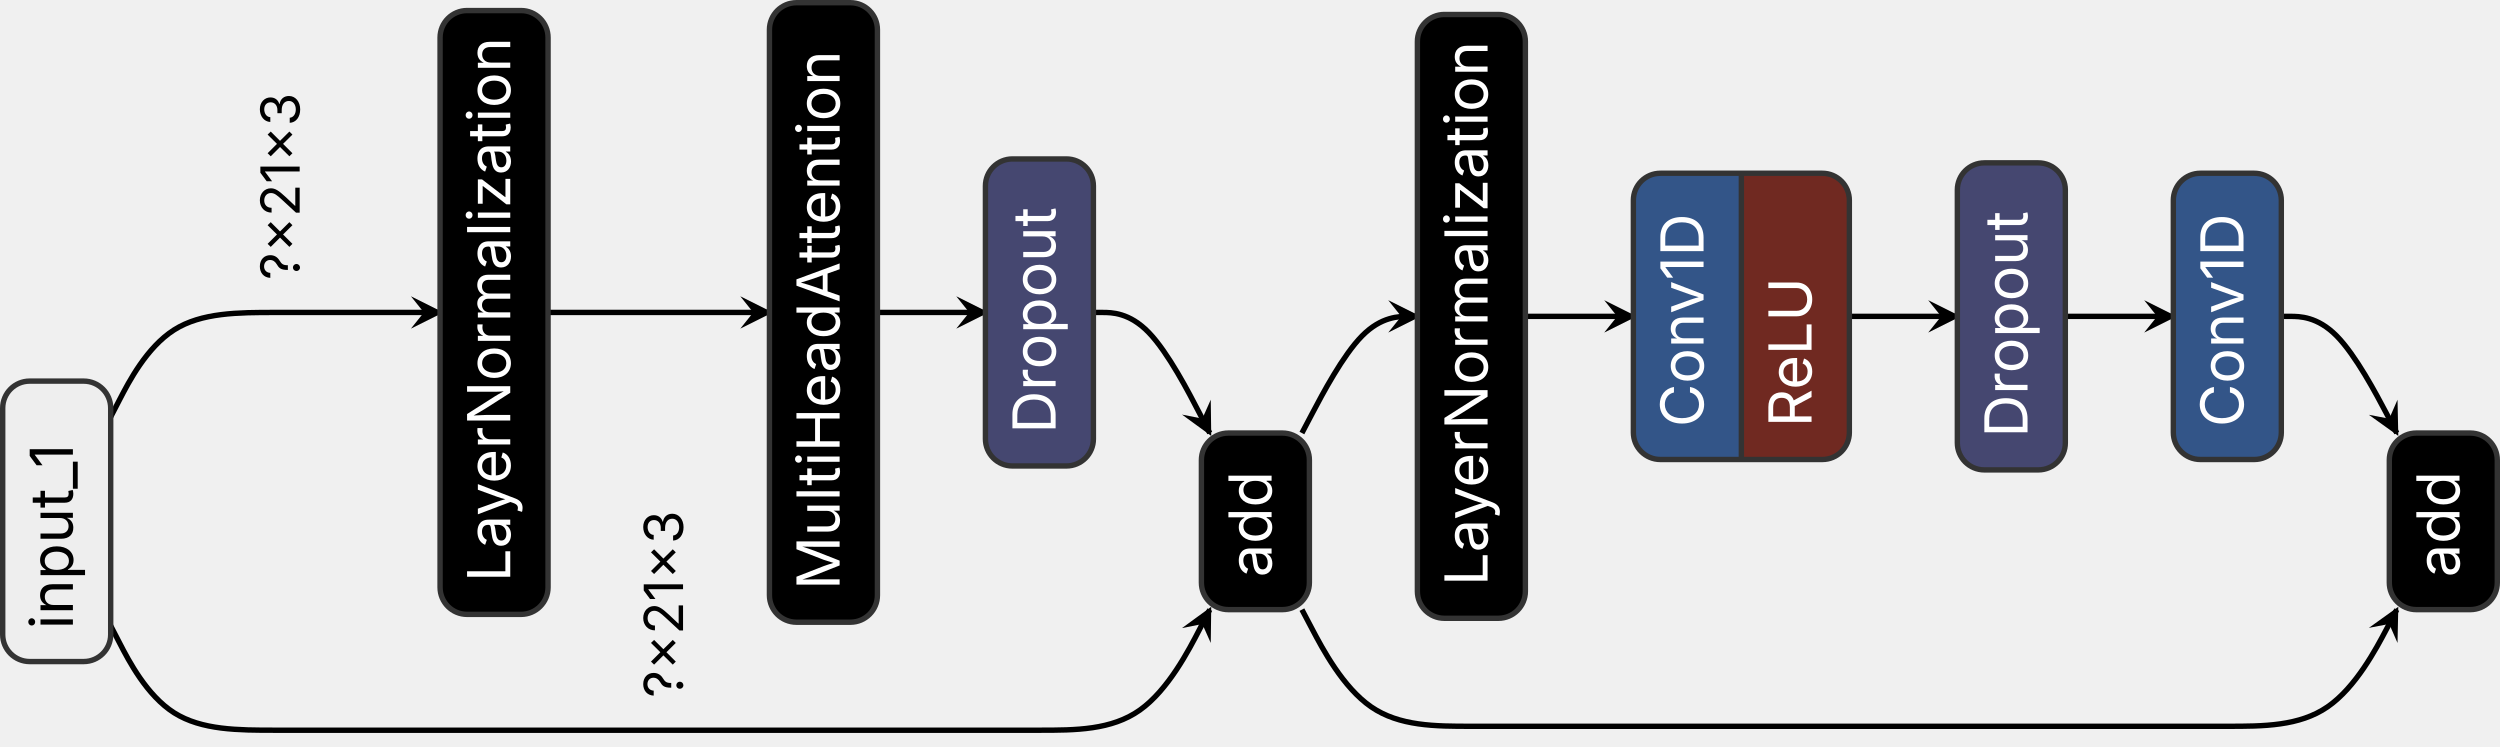
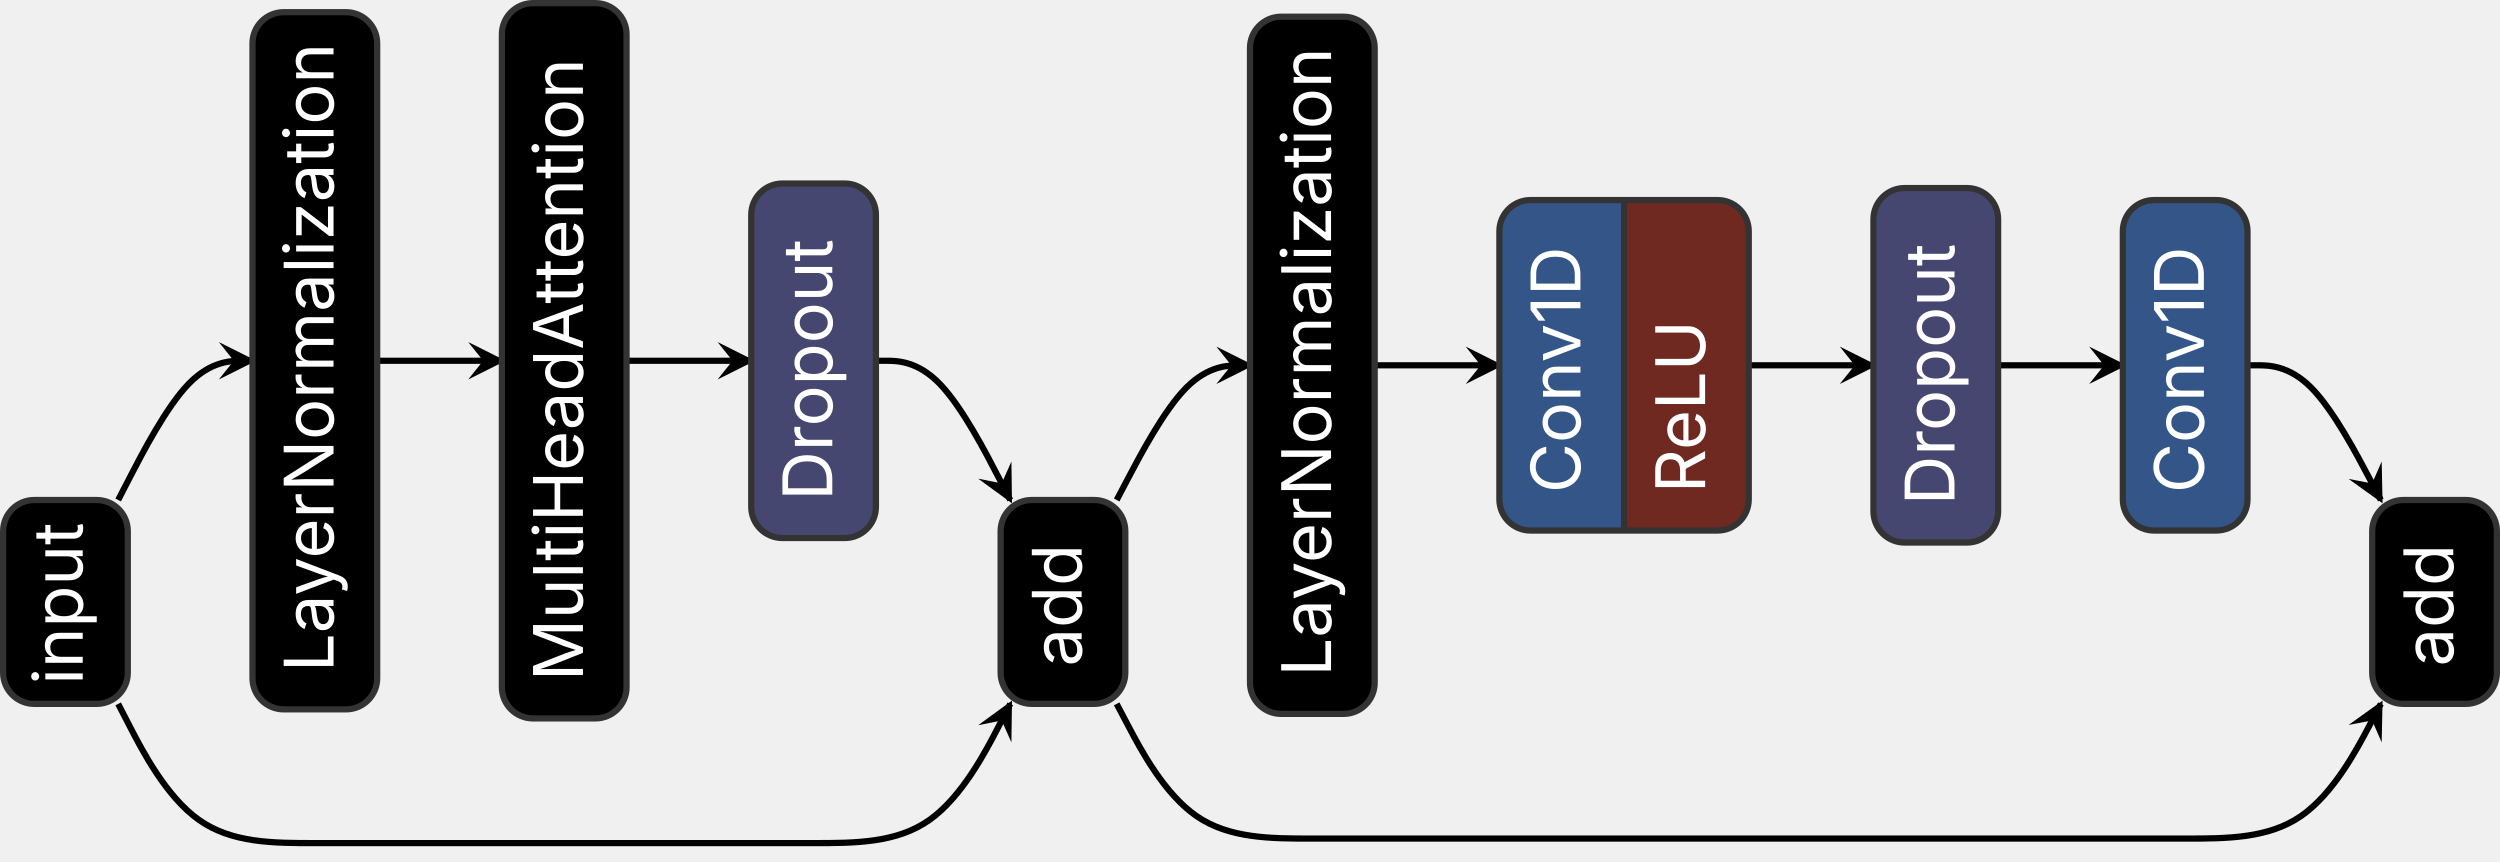
- <svg xmlns="http://www.w3.org/2000/svg" id="export" class="canvas" preserveAspectRatio="xMidYMid" width="463" height="138.236" version="1.1">
-   <defs id="defs445" />
-   <g id="origin" transform="rotate(-90,62.86719,62.36719)">
-     <g id="clusters" class="clusters" />
+ <svg xmlns="http://www.w3.org/2000/svg" id="export" class="canvas" preserveAspectRatio="xMidYMid" width="401" height="138.235" version="1.1">
+   <defs id="defs150" />
+   <g id="origin" transform="rotate(-90,-517.6543,683.8457)">
    <g id="edge-paths" class="edge-paths">
-       <defs id="defs13">
+       <defs id="defs3">
        <marker id="arrowhead" viewBox="0 0 10 10" refX="9" refY="5" markerUnits="strokeWidth" markerWidth="8" markerHeight="6" orient="auto" style="fill:#000000">
-           <path d="M 0,0 10,5 0,10 4,5 Z" style="stroke-width:1" id="path4" />
+           <path d="M 0,0 10,5 0,10 4,5 Z" style="stroke-width:1" id="path1" />
        </marker>
        <marker id="arrowhead-select" viewBox="0 0 10 10" refX="9" refY="5" markerUnits="strokeWidth" markerWidth="8" markerHeight="6" orient="auto" style="fill:#ee0000">
-           <path d="M 0,0 10,5 0,10 4,5 Z" style="stroke-width:1" id="path7" />
+           <path d="M 0,0 10,5 0,10 4,5 Z" style="stroke-width:1" id="path2" />
        </marker>
        <marker id="arrowhead-hover" viewBox="0 0 10 10" refX="9" refY="5" markerUnits="strokeWidth" markerWidth="8" markerHeight="6" orient="auto">
-           <path d="M 0,0 10,5 0,10 4,5 Z" style="stroke-width:1" id="path10" />
+           <path d="M 0,0 10,5 0,10 4,5 Z" style="stroke-width:1" id="path3" />
        </marker>
      </defs>
-       <path id="edge-input_1" class="edge-path" d="m 48.025,20 3.224,1.667 c 3.224,1.667 9.671,5 12.895,10.083 3.224,5.083 3.224,11.917 3.224,18.75 0,6.833 0,13.667 0,18.75 0,5.083 0,8.417 0,10.083 V 81" style="fill:none;stroke:#000000;stroke-width:1px;marker-end:url(#arrowhead)" />
-       <path class="edge-path-hit-test" d="m 48.025,20 3.224,1.667 c 3.224,1.667 9.671,5 12.895,10.083 3.224,5.083 3.224,11.917 3.224,18.75 0,6.833 0,13.667 0,18.75 0,5.083 0,8.417 0,10.083 V 81" style="fill:none;stroke:#000000;stroke-width:0.5em;stroke-opacity:0.001" id="path16" />
-       <path id="path18" class="edge-path" d="m 9.342,20 -3.224,1.667 c -3.224,1.667 -9.671,5 -12.895,10.083 C -10,36.833 -10,43.667 -10,50.5 c 0,6.833 0,13.667 0,20.417 0,6.75 0,13.417 0,21.833 0,8.417 0,18.583 0,28.75 0,10.167 0,20.333 0,28.75 0,8.417 0,15.083 0,21.75 0,6.667 0,13.333 0,20 0,6.667 0,13.333 3.722,18.591 3.722,5.258 11.166,9.106 14.888,11.031 l 3.722,1.924" style="fill:none;stroke:#000000;stroke-width:1px;marker-end:url(#arrowhead)" />
-       <path class="edge-path-hit-test" d="m 9.342,20 -3.224,1.667 c -3.224,1.667 -9.671,5 -12.895,10.083 C -10,36.833 -10,43.667 -10,50.5 c 0,6.833 0,13.667 0,20.417 0,6.75 0,13.417 0,21.833 0,8.417 0,18.583 0,28.75 0,10.167 0,20.333 0,28.75 0,8.417 0,15.083 0,21.75 0,6.667 0,13.333 0,20 0,6.667 0,13.333 3.722,18.591 3.722,5.258 11.166,9.106 14.888,11.031 l 3.722,1.924" style="fill:none;stroke:#000000;stroke-width:0.5em;stroke-opacity:0.001" id="path20" />
-       <path id="edge-layer_normalization" class="edge-path" d="m 67.367,101 v 3.417 c 0,3.417 0,10.25 0,17.083 0,6.833 0,13.667 0,17.083 V 142" style="fill:none;stroke:#000000;stroke-width:1px;marker-end:url(#arrowhead)" />
-       <path class="edge-path-hit-test" d="m 67.367,101 v 3.417 c 0,3.417 0,10.25 0,17.083 0,6.833 0,13.667 0,17.083 V 142" style="fill:none;stroke:#000000;stroke-width:0.5em;stroke-opacity:0.001" id="path23" />
-       <path id="edge-multi_head_attention" class="edge-path" d="m 67.367,162 v 1.667 c 0,1.667 0,5 0,8.333 0,3.333 0,6.667 0,8.333 V 182" style="fill:none;stroke:#000000;stroke-width:1px;marker-end:url(#arrowhead)" />
-       <path class="edge-path-hit-test" d="m 67.367,162 v 1.667 c 0,1.667 0,5 0,8.333 0,3.333 0,6.667 0,8.333 V 182" style="fill:none;stroke:#000000;stroke-width:0.5em;stroke-opacity:0.001" id="path26" />
-       <path id="edge-dropout" class="edge-path" d="m 67.367,202 v 1.667 c 0,1.667 0,5 -3.722,8.591 -3.722,3.591 -11.166,7.44 -14.888,9.364 l -3.722,1.924" style="fill:none;stroke:#000000;stroke-width:1px;marker-end:url(#arrowhead)" />
-       <path class="edge-path-hit-test" d="m 67.367,202 v 1.667 c 0,1.667 0,5 -3.722,8.591 -3.722,3.591 -11.166,7.44 -14.888,9.364 l -3.722,1.924" style="fill:none;stroke:#000000;stroke-width:0.5em;stroke-opacity:0.001" id="path29" />
-       <path id="edge-tf.__operators__.add" class="edge-path" d="m 45.035,240.616 3.601,1.897 c 3.601,1.897 10.803,5.692 14.404,9.256 3.601,3.564 3.601,6.897 3.601,8.564 V 262" style="fill:none;stroke:#000000;stroke-width:1px;marker-end:url(#arrowhead)" />
-       <path class="edge-path-hit-test" d="m 45.035,240.616 3.601,1.897 c 3.601,1.897 10.803,5.692 14.404,9.256 3.601,3.564 3.601,6.897 3.601,8.564 V 262" style="fill:none;stroke:#000000;stroke-width:0.5em;stroke-opacity:0.001" id="path32" />
-       <path id="path34" class="edge-path" d="m 12.332,240.616 -3.601,1.897 c -3.601,1.897 -10.803,5.692 -14.404,10.923 -3.601,5.231 -3.601,11.897 -3.601,18.564 0,6.667 0,13.333 0,21.667 0,8.333 0,18.333 0,28.333 0,10 0,20 0,28.333 0,8.333 0,15 0,21.667 0,6.667 0,13.333 0,20 0,6.667 0,13.333 0,20 0,6.667 0,13.333 3.601,18.564 3.601,5.231 10.803,9.025 14.404,10.923 l 3.601,1.897" style="fill:none;stroke:#000000;stroke-width:1px;marker-end:url(#arrowhead)" />
-       <path class="edge-path-hit-test" d="m 12.332,240.616 -3.601,1.897 c -3.601,1.897 -10.803,5.692 -14.404,10.923 -3.601,5.231 -3.601,11.897 -3.601,18.564 0,6.667 0,13.333 0,21.667 0,8.333 0,18.333 0,28.333 0,10 0,20 0,28.333 0,8.333 0,15 0,21.667 0,6.667 0,13.333 0,20 0,6.667 0,13.333 0,20 0,6.667 0,13.333 3.601,18.564 3.601,5.231 10.803,9.025 14.404,10.923 l 3.601,1.897" style="fill:none;stroke:#000000;stroke-width:0.5em;stroke-opacity:0.001" id="path36" />
-       <path id="edge-layer_normalization_1" class="edge-path" d="m 66.641,282 v 1.667 c 0,1.667 0,5 0,8.333 0,3.333 0,6.667 0,8.333 V 302" style="fill:none;stroke:#000000;stroke-width:1px;marker-end:url(#arrowhead)" />
-       <path class="edge-path-hit-test" d="m 66.641,282 v 1.667 c 0,1.667 0,5 0,8.333 0,3.333 0,6.667 0,8.333 V 302" style="fill:none;stroke:#000000;stroke-width:0.5em;stroke-opacity:0.001" id="path39" />
-       <path id="edge-conv1d" class="edge-path" d="m 66.641,342 v 1.667 c 0,1.667 0,5 0,8.333 0,3.333 0,6.667 0,8.333 V 362" style="fill:none;stroke:#000000;stroke-width:1px;marker-end:url(#arrowhead)" />
-       <path class="edge-path-hit-test" d="m 66.641,342 v 1.667 c 0,1.667 0,5 0,8.333 0,3.333 0,6.667 0,8.333 V 362" style="fill:none;stroke:#000000;stroke-width:0.5em;stroke-opacity:0.001" id="path42" />
-       <path id="edge-dropout_1" class="edge-path" d="m 66.641,382 v 1.667 c 0,1.667 0,5 0,8.333 0,3.333 0,6.667 0,8.333 V 402" style="fill:none;stroke:#000000;stroke-width:1px;marker-end:url(#arrowhead)" />
-       <path class="edge-path-hit-test" d="m 66.641,382 v 1.667 c 0,1.667 0,5 0,8.333 0,3.333 0,6.667 0,8.333 V 402" style="fill:none;stroke:#000000;stroke-width:0.5em;stroke-opacity:0.001" id="path45" />
-       <path id="edge-conv1d_1" class="edge-path" d="m 66.641,422 v 1.667 c 0,1.667 0,5 -3.601,8.564 -3.601,3.564 -10.803,7.359 -14.404,9.256 l -3.601,1.897" style="fill:none;stroke:#000000;stroke-width:1px;marker-end:url(#arrowhead)" />
-       <path class="edge-path-hit-test" d="m 66.641,422 v 1.667 c 0,1.667 0,5 -3.601,8.564 -3.601,3.564 -10.803,7.359 -14.404,9.256 l -3.601,1.897" style="fill:none;stroke:#000000;stroke-width:0.5em;stroke-opacity:0.001" id="path48" />
-     </g>
-     <g id="edge-labels" class="edge-labels">
-       <text class="edge-label" id="edge-label-edge-input_1" style="font-size:10px;font-family:'-apple-system', BlinkMacSystemFont, 'Segoe WPC', 'Segoe UI', Ubuntu, 'Droid Sans', sans-serif, 'PingFang SC';opacity:1" transform="translate(72.36719,45)">
-         <tspan xml:space="preserve" dy="1em" x="1" id="tspan107">?×21×3</tspan>
-       </text>
-       <text class="edge-label" id="text112" style="font-size:10px;font-family:'-apple-system', BlinkMacSystemFont, 'Segoe WPC', 'Segoe UI', Ubuntu, 'Droid Sans', sans-serif, 'PingFang SC';opacity:1" transform="translate(-5,116)">
-         <tspan xml:space="preserve" dy="1em" x="1" id="tspan110">?×21×3</tspan>
-       </text>
+       <path id="edge-tf.__operators__.add_13" class="edge-path" d="m 85.992,1220.454 3.722,1.924 c 3.722,1.924 11.166,5.773 14.888,9.364 3.722,3.591 3.722,6.924 3.722,8.591 V 1242" style="fill:none;stroke:#000000;stroke-width:1px;marker-end:url(#arrowhead)" />
+       <path class="edge-path-hit-test" d="m 85.992,1220.454 3.722,1.924 c 3.722,1.924 11.166,5.773 14.888,9.364 3.722,3.591 3.722,6.924 3.722,8.591 V 1242" style="fill:none;stroke:#000000;stroke-width:0.5em;stroke-opacity:0.001" id="path43" />
+       <path id="path44" class="edge-path" d="m 53.289,1220.454 -3.722,1.924 c -3.722,1.924 -11.166,5.773 -14.888,11.031 -3.722,5.258 -3.722,11.924 -3.722,18.591 0,6.667 0,13.333 0,20 0,6.667 0,13.333 0,20 0,6.667 0,13.333 0,20 0,6.667 0,13.333 0,20 0,6.667 0,13.333 3.722,18.591 3.722,5.258 11.166,9.106 14.888,11.031 l 3.722,1.924" style="fill:none;stroke:#000000;stroke-width:1px;marker-end:url(#arrowhead)" />
+       <path class="edge-path-hit-test" d="m 53.289,1220.454 -3.722,1.924 c -3.722,1.924 -11.166,5.773 -14.888,11.031 -3.722,5.258 -3.722,11.924 -3.722,18.591 0,6.667 0,13.333 0,20 0,6.667 0,13.333 0,20 0,6.667 0,13.333 0,20 0,6.667 0,13.333 0,20 0,6.667 0,13.333 3.722,18.591 3.722,5.258 11.166,9.106 14.888,11.031 l 3.722,1.924" style="fill:none;stroke:#000000;stroke-width:0.5em;stroke-opacity:0.001" id="path45" />
+       <path id="edge-layer_normalization_15" class="edge-path" d="m 108.324,1262 v 1.667 c 0,1.667 0,5 0,8.333 0,3.333 0,6.667 0,8.333 V 1282" style="fill:none;stroke:#000000;stroke-width:1px;marker-end:url(#arrowhead)" />
+       <path class="edge-path-hit-test" d="m 108.324,1262 v 1.667 c 0,1.667 0,5 0,8.333 0,3.333 0,6.667 0,8.333 V 1282" style="fill:none;stroke:#000000;stroke-width:0.5em;stroke-opacity:0.001" id="path46" />
+       <path id="edge-multi_head_attention_7" class="edge-path" d="m 108.324,1302 v 1.667 c 0,1.667 0,5 0,8.333 0,3.333 0,6.667 0,8.333 V 1322" style="fill:none;stroke:#000000;stroke-width:1px;marker-end:url(#arrowhead)" />
+       <path class="edge-path-hit-test" d="m 108.324,1302 v 1.667 c 0,1.667 0,5 0,8.333 0,3.333 0,6.667 0,8.333 V 1322" style="fill:none;stroke:#000000;stroke-width:0.5em;stroke-opacity:0.001" id="path47" />
+       <path id="edge-dropout_15" class="edge-path" d="m 108.324,1342 v 1.667 c 0,1.667 0,5 -3.722,8.591 -3.722,3.591 -11.166,7.44 -14.888,9.364 l -3.722,1.924" style="fill:none;stroke:#000000;stroke-width:1px;marker-end:url(#arrowhead)" />
+       <path class="edge-path-hit-test" d="m 108.324,1342 v 1.667 c 0,1.667 0,5 -3.722,8.591 -3.722,3.591 -11.166,7.44 -14.888,9.364 l -3.722,1.924" style="fill:none;stroke:#000000;stroke-width:0.5em;stroke-opacity:0.001" id="path48" />
+       <path id="edge-tf.__operators__.add_14" class="edge-path" d="m 85.992,1380.616 3.601,1.897 c 3.601,1.897 10.803,5.692 14.404,9.256 3.601,3.564 3.601,6.897 3.601,8.564 V 1402" style="fill:none;stroke:#000000;stroke-width:1px;marker-end:url(#arrowhead)" />
+       <path class="edge-path-hit-test" d="m 85.992,1380.616 3.601,1.897 c 3.601,1.897 10.803,5.692 14.404,9.256 3.601,3.564 3.601,6.897 3.601,8.564 V 1402" style="fill:none;stroke:#000000;stroke-width:0.5em;stroke-opacity:0.001" id="path49" />
+       <path id="path50" class="edge-path" d="m 53.289,1380.616 -3.601,1.897 c -3.601,1.897 -10.803,5.692 -14.404,10.923 -3.601,5.231 -3.601,11.897 -3.601,18.564 0,6.667 0,13.333 0,21.667 0,8.333 0,18.333 0,28.333 0,10 0,20 0,28.333 0,8.333 0,15 0,21.667 0,6.667 0,13.333 0,20 0,6.667 0,13.333 0,20 0,6.667 0,13.333 3.601,18.564 3.601,5.231 10.803,9.025 14.404,10.923 l 3.601,1.897" style="fill:none;stroke:#000000;stroke-width:1px;marker-end:url(#arrowhead)" />
+       <path class="edge-path-hit-test" d="m 53.289,1380.616 -3.601,1.897 c -3.601,1.897 -10.803,5.692 -14.404,10.923 -3.601,5.231 -3.601,11.897 -3.601,18.564 0,6.667 0,13.333 0,21.667 0,8.333 0,18.333 0,28.333 0,10 0,20 0,28.333 0,8.333 0,15 0,21.667 0,6.667 0,13.333 0,20 0,6.667 0,13.333 0,20 0,6.667 0,13.333 3.601,18.564 3.601,5.231 10.803,9.025 14.404,10.923 l 3.601,1.897" style="fill:none;stroke:#000000;stroke-width:0.5em;stroke-opacity:0.001" id="path51" />
+       <path id="edge-layer_normalization_16" class="edge-path" d="m 107.598,1422 v 1.667 c 0,1.667 0,5 0,8.333 0,3.333 0,6.667 0,8.333 V 1442" style="fill:none;stroke:#000000;stroke-width:1px;marker-end:url(#arrowhead)" />
+       <path class="edge-path-hit-test" d="m 107.598,1422 v 1.667 c 0,1.667 0,5 0,8.333 0,3.333 0,6.667 0,8.333 V 1442" style="fill:none;stroke:#000000;stroke-width:0.5em;stroke-opacity:0.001" id="path52" />
+       <path id="edge-conv1d_14" class="edge-path" d="m 107.598,1482 v 1.667 c 0,1.667 0,5 0,8.333 0,3.333 0,6.667 0,8.333 V 1502" style="fill:none;stroke:#000000;stroke-width:1px;marker-end:url(#arrowhead)" />
+       <path class="edge-path-hit-test" d="m 107.598,1482 v 1.667 c 0,1.667 0,5 0,8.333 0,3.333 0,6.667 0,8.333 V 1502" style="fill:none;stroke:#000000;stroke-width:0.5em;stroke-opacity:0.001" id="path53" />
+       <path id="edge-dropout_16" class="edge-path" d="m 107.598,1522 v 1.667 c 0,1.667 0,5 0,8.333 0,3.333 0,6.667 0,8.333 V 1542" style="fill:none;stroke:#000000;stroke-width:1px;marker-end:url(#arrowhead)" />
+       <path class="edge-path-hit-test" d="m 107.598,1522 v 1.667 c 0,1.667 0,5 0,8.333 0,3.333 0,6.667 0,8.333 V 1542" style="fill:none;stroke:#000000;stroke-width:0.5em;stroke-opacity:0.001" id="path54" />
+       <path id="edge-conv1d_15" class="edge-path" d="m 107.598,1562 v 1.667 c 0,1.667 0,5 -3.601,8.564 -3.601,3.564 -10.803,7.359 -14.404,9.256 l -3.601,1.897" style="fill:none;stroke:#000000;stroke-width:1px;marker-end:url(#arrowhead)" />
+       <path class="edge-path-hit-test" d="m 107.598,1562 v 1.667 c 0,1.667 0,5 -3.601,8.564 -3.601,3.564 -10.803,7.359 -14.404,9.256 l -3.601,1.897" style="fill:none;stroke:#000000;stroke-width:0.5em;stroke-opacity:0.001" id="path55" />
    </g>
    <g id="nodes" class="nodes">
-       <g id="input-name-input_1" class="node graph-input" style="opacity:1" transform="translate(2.714844)">
-         <g class="node-item graph-item-input" id="g121">
-           <path d="m 5,0 h 41.938 a 5,5 0 0 1 5,5 v 10 a 5,5 0 0 1 -5,5 H 5 A 5,5 0 0 1 0,15 V 5 A 5,5 0 0 1 5,0 Z" style="fill:#eeeeee;stroke:#000000;stroke-width:0" id="path115" />
-           <text x="6" y="13" style="font-size:11px;font-family:'-apple-system', BlinkMacSystemFont, 'Segoe WPC', 'Segoe UI', Ubuntu, 'Droid Sans', sans-serif, 'PingFang SC'" id="text117">input_1</text>
+       <g id="node-name-model_1/tf.__operators__.add_13" class="node graph-node" style="opacity:1" transform="translate(53.28899,1202)">
+         <g class="node-item node-item-type" id="g118">
+           <path d="m 5,0 h 22.703 a 5,5 0 0 1 5,5 v 10 a 5,5 0 0 1 -5,5 H 5 A 5,5 0 0 1 0,15 V 5 A 5,5 0 0 1 5,0 Z" style="fill:#000000;stroke:#000000;stroke-width:0" id="path118" />
+           <text x="3.08" y="12.771" style="font-style:normal;font-variant:normal;font-weight:normal;font-stretch:normal;font-size:11px;font-family:'-apple-system', BlinkMacSystemFont, 'Segoe WPC', 'Segoe UI', Ubuntu, 'Droid Sans', sans-serif, 'PingFang SC';-inkscape-font-specification:'-apple-system, BlinkMacSystemFont, Segoe WPC, Segoe UI, Ubuntu, Droid Sans, sans-serif, PingFang SC, Normal';font-variant-ligatures:normal;font-variant-caps:normal;font-variant-numeric:normal;font-variant-east-asian:normal;fill:#ffffff" id="text118">
+             <tspan id="tspan150" x="3.08" y="12.771">input</tspan>
+           </text>
        </g>
-         <path class="node border" d="m 5,0 h 41.938 a 5,5 0 0 1 5,5 v 10 a 5,5 0 0 1 -5,5 H 5 A 5,5 0 0 1 0,15 V 5 A 5,5 0 0 1 5,0 Z" style="fill:none;stroke:#333333;stroke-width:1px" id="path123" />
+         <path class="node border" d="m 5,0 h 22.703 a 5,5 0 0 1 5,5 v 10 a 5,5 0 0 1 -5,5 H 5 A 5,5 0 0 1 0,15 V 5 A 5,5 0 0 1 5,0 Z" style="fill:none;stroke:#333333;stroke-width:1px" id="path119" />
      </g>
-       <g id="node-name-layer_normalization" class="node graph-node" style="opacity:1" transform="translate(11.45312,81)">
-         <g class="node-item node-item-type" id="g132">
-           <path d="m 5,0 h 101.828 a 5,5 0 0 1 5,5 v 10 a 5,5 0 0 1 -5,5 H 5 A 5,5 0 0 1 0,15 V 5 A 5,5 0 0 1 5,0 Z" style="fill:#000000;stroke:#000000;stroke-width:0" id="path126" />
+       <g id="node-name-model_1/layer_normalization_15" class="node graph-node" style="opacity:1" transform="translate(52.41008,1242)">
+         <g class="node-item node-item-type" id="g120">
+           <path d="m 5,0 h 101.828 a 5,5 0 0 1 5,5 v 10 a 5,5 0 0 1 -5,5 H 5 A 5,5 0 0 1 0,15 V 5 A 5,5 0 0 1 5,0 Z" style="fill:#000000;stroke:#000000;stroke-width:0" id="path120" />
+           <text x="6" y="13" style="font-size:11px;font-family:'-apple-system', BlinkMacSystemFont, 'Segoe WPC', 'Segoe UI', Ubuntu, 'Droid Sans', sans-serif, 'PingFang SC';fill:#ffffff" id="text120">LayerNormalization</text>
+         </g>
+         <path class="node border" d="m 5,0 h 101.828 a 5,5 0 0 1 5,5 v 10 a 5,5 0 0 1 -5,5 H 5 A 5,5 0 0 1 0,15 V 5 A 5,5 0 0 1 5,0 Z" style="fill:none;stroke:#333333;stroke-width:1px" id="path121" />
+       </g>
+       <g id="node-name-model_1/multi_head_attention_7" class="node graph-node" style="opacity:1" transform="translate(50.95696,1282)">
+         <g class="node-item node-item-type" id="g122">
+           <path d="m 5,0 h 104.734 a 5,5 0 0 1 5,5 v 10 a 5,5 0 0 1 -5,5 H 5 A 5,5 0 0 1 0,15 V 5 A 5,5 0 0 1 5,0 Z" style="fill:#000000;stroke:#000000;stroke-width:0" id="path122" />
+           <text x="6" y="13" style="font-size:11px;font-family:'-apple-system', BlinkMacSystemFont, 'Segoe WPC', 'Segoe UI', Ubuntu, 'Droid Sans', sans-serif, 'PingFang SC';fill:#ffffff" id="text122">MultiHeadAttention</text>
+         </g>
+         <path class="node border" d="m 5,0 h 104.734 a 5,5 0 0 1 5,5 v 10 a 5,5 0 0 1 -5,5 H 5 A 5,5 0 0 1 0,15 V 5 A 5,5 0 0 1 5,0 Z" style="fill:none;stroke:#333333;stroke-width:1px" id="path123" />
+       </g>
+       <g id="node-name-model_1/dropout_15" class="node graph-node" style="opacity:1" transform="translate(79.89329,1322)">
+         <g class="node-item node-item-type node-item-type-dropout" id="g124">
+           <path d="m 5,0 h 46.862 a 5,5 0 0 1 5,5 v 10 a 5,5 0 0 1 -5,5 H 5 A 5,5 0 0 1 0,15 V 5 A 5,5 0 0 1 5,0 Z" style="fill:#454770;stroke:#000000;stroke-width:0" id="path124" />
+           <text x="6" y="13" style="font-size:11px;font-family:'-apple-system', BlinkMacSystemFont, 'Segoe WPC', 'Segoe UI', Ubuntu, 'Droid Sans', sans-serif, 'PingFang SC';fill:#ffffff" id="text124">Dropout</text>
+         </g>
+         <path class="node border" d="m 5,0 h 46.862 a 5,5 0 0 1 5,5 v 10 a 5,5 0 0 1 -5,5 H 5 A 5,5 0 0 1 0,15 V 5 A 5,5 0 0 1 5,0 Z" style="fill:none;stroke:#333333;stroke-width:1px" id="path125" />
+       </g>
+       <g id="node-name-model_1/tf.__operators__.add_14" class="node graph-node" style="opacity:1" transform="translate(53.28899,1362)">
+         <g class="node-item node-item-type" id="g126">
+           <path d="m 5,0 h 22.703 a 5,5 0 0 1 5,5 v 10 a 5,5 0 0 1 -5,5 H 5 A 5,5 0 0 1 0,15 V 5 A 5,5 0 0 1 5,0 Z" style="fill:#000000;stroke:#000000;stroke-width:0" id="path126" />
+           <text x="6" y="13" style="font-size:11px;font-family:'-apple-system', BlinkMacSystemFont, 'Segoe WPC', 'Segoe UI', Ubuntu, 'Droid Sans', sans-serif, 'PingFang SC';fill:#ffffff" id="text126">add</text>
+         </g>
+         <path class="node border" d="m 5,0 h 22.703 a 5,5 0 0 1 5,5 v 10 a 5,5 0 0 1 -5,5 H 5 A 5,5 0 0 1 0,15 V 5 A 5,5 0 0 1 5,0 Z" style="fill:none;stroke:#333333;stroke-width:1px" id="path127" />
+       </g>
+       <g id="node-name-model_1/layer_normalization_16" class="node graph-node" style="opacity:1" transform="translate(51.68352,1402)">
+         <g class="node-item node-item-type" id="g128">
+           <path d="m 5,0 h 101.828 a 5,5 0 0 1 5,5 v 10 a 5,5 0 0 1 -5,5 H 5 A 5,5 0 0 1 0,15 V 5 A 5,5 0 0 1 5,0 Z" style="fill:#000000;stroke:#000000;stroke-width:0" id="path128" />
          <text x="6" y="13" style="font-size:11px;font-family:'-apple-system', BlinkMacSystemFont, 'Segoe WPC', 'Segoe UI', Ubuntu, 'Droid Sans', sans-serif, 'PingFang SC';fill:#ffffff" id="text128">LayerNormalization</text>
        </g>
-         <path class="node border" d="m 5,0 h 101.828 a 5,5 0 0 1 5,5 v 10 a 5,5 0 0 1 -5,5 H 5 A 5,5 0 0 1 0,15 V 5 A 5,5 0 0 1 5,0 Z" style="fill:none;stroke:#333333;stroke-width:1px" id="path134" />
+         <path class="node border" d="m 5,0 h 101.828 a 5,5 0 0 1 5,5 v 10 a 5,5 0 0 1 -5,5 H 5 A 5,5 0 0 1 0,15 V 5 A 5,5 0 0 1 5,0 Z" style="fill:none;stroke:#333333;stroke-width:1px" id="path129" />
      </g>
-       <g id="node-name-multi_head_attention" class="node graph-node" style="opacity:1" transform="translate(10,142)">
-         <g class="node-item node-item-type" id="g143">
-           <path d="m 5,0 h 104.734 a 5,5 0 0 1 5,5 v 10 a 5,5 0 0 1 -5,5 H 5 A 5,5 0 0 1 0,15 V 5 A 5,5 0 0 1 5,0 Z" style="fill:#000000;stroke:#000000;stroke-width:0" id="path137" />
-           <text x="6" y="13" style="font-size:11px;font-family:'-apple-system', BlinkMacSystemFont, 'Segoe WPC', 'Segoe UI', Ubuntu, 'Droid Sans', sans-serif, 'PingFang SC';fill:#ffffff" id="text139">MultiHeadAttention</text>
+       <g id="node-name-model_1/conv1d_14" class="node graph-node" style="opacity:1" transform="translate(81.0932,1442)">
+         <g class="node-item node-item-type node-item-type-layer" id="g130">
+           <path d="m 5,0 h 43.009 a 5,5 0 0 1 5,5 V 20 H 0 V 5 A 5,5 0 0 1 5,0 Z" style="fill:#335588;stroke:#000000;stroke-width:0" id="path130" />
+           <text x="6" y="13" style="font-size:11px;font-family:'-apple-system', BlinkMacSystemFont, 'Segoe WPC', 'Segoe UI', Ubuntu, 'Droid Sans', sans-serif, 'PingFang SC';fill:#ffffff" id="text130">Conv1D</text>
        </g>
-         <path class="node border" d="m 5,0 h 104.734 a 5,5 0 0 1 5,5 v 10 a 5,5 0 0 1 -5,5 H 5 A 5,5 0 0 1 0,15 V 5 A 5,5 0 0 1 5,0 Z" style="fill:none;stroke:#333333;stroke-width:1px" id="path145" />
+         <g class="node-item node-item-type node-item-type-activation" transform="translate(0,20)" id="g131">
+           <path d="m 0,0 h 53.009 v 15 a 5,5 0 0 1 -5,5 H 5 A 5,5 0 0 1 0,15 Z" style="fill:#702921;stroke:#000000;stroke-width:0" id="path131" />
+           <text x="6" y="13" style="font-size:11px;font-family:'-apple-system', BlinkMacSystemFont, 'Segoe WPC', 'Segoe UI', Ubuntu, 'Droid Sans', sans-serif, 'PingFang SC';fill:#ffffff" id="text131">ReLU</text>
+         </g>
+         <line class="node" x1="0" x2="53.009" y1="20" y2="20" style="fill:none;stroke:#333333;stroke-width:1px" id="line131" />
+         <path class="node border" d="m 5,0 h 43.009 a 5,5 0 0 1 5,5 v 30 a 5,5 0 0 1 -5,5 H 5 A 5,5 0 0 1 0,35 V 5 A 5,5 0 0 1 5,0 Z" style="fill:none;stroke:#333333;stroke-width:1px" id="path132" />
      </g>
-       <g id="node-name-dropout" class="node graph-node" style="opacity:1" transform="translate(38.93633,182)">
-         <g class="node-item node-item-type node-item-type-dropout" id="g154">
-           <path d="m 5,0 h 46.862 a 5,5 0 0 1 5,5 v 10 a 5,5 0 0 1 -5,5 H 5 A 5,5 0 0 1 0,15 V 5 A 5,5 0 0 1 5,0 Z" style="fill:#454770;stroke:#000000;stroke-width:0" id="path148" />
-           <text x="6" y="13" style="font-size:11px;font-family:'-apple-system', BlinkMacSystemFont, 'Segoe WPC', 'Segoe UI', Ubuntu, 'Droid Sans', sans-serif, 'PingFang SC';fill:#ffffff" id="text150">Dropout</text>
+       <g id="node-name-model_1/dropout_16" class="node graph-node" style="opacity:1" transform="translate(79.16672,1502)">
+         <g class="node-item node-item-type node-item-type-dropout" id="g133">
+           <path d="m 5,0 h 46.862 a 5,5 0 0 1 5,5 v 10 a 5,5 0 0 1 -5,5 H 5 A 5,5 0 0 1 0,15 V 5 A 5,5 0 0 1 5,0 Z" style="fill:#454770;stroke:#000000;stroke-width:0" id="path133" />
+           <text x="6" y="13" style="font-size:11px;font-family:'-apple-system', BlinkMacSystemFont, 'Segoe WPC', 'Segoe UI', Ubuntu, 'Droid Sans', sans-serif, 'PingFang SC';fill:#ffffff" id="text133">Dropout</text>
        </g>
-         <path class="node border" d="m 5,0 h 46.862 a 5,5 0 0 1 5,5 v 10 a 5,5 0 0 1 -5,5 H 5 A 5,5 0 0 1 0,15 V 5 A 5,5 0 0 1 5,0 Z" style="fill:none;stroke:#333333;stroke-width:1px" id="path156" />
+         <path class="node border" d="m 5,0 h 46.862 a 5,5 0 0 1 5,5 v 10 a 5,5 0 0 1 -5,5 H 5 A 5,5 0 0 1 0,15 V 5 A 5,5 0 0 1 5,0 Z" style="fill:none;stroke:#333333;stroke-width:1px" id="path134" />
      </g>
-       <g id="node-name-tf.__operators__.add" class="node graph-node" style="opacity:1" transform="translate(12.33203,222)">
-         <g class="node-item node-item-type" id="g165">
-           <path d="m 5,0 h 22.703 a 5,5 0 0 1 5,5 v 10 a 5,5 0 0 1 -5,5 H 5 A 5,5 0 0 1 0,15 V 5 A 5,5 0 0 1 5,0 Z" style="fill:#000000;stroke:#000000;stroke-width:0" id="path159" />
-           <text x="6" y="13" style="font-size:11px;font-family:'-apple-system', BlinkMacSystemFont, 'Segoe WPC', 'Segoe UI', Ubuntu, 'Droid Sans', sans-serif, 'PingFang SC';fill:#ffffff" id="text161">add</text>
+       <g id="node-name-model_1/conv1d_15" class="node graph-node" style="opacity:1" transform="translate(81.0932,1542)">
+         <g class="node-item node-item-type node-item-type-layer" id="g135">
+           <path d="m 5,0 h 43.009 a 5,5 0 0 1 5,5 v 10 a 5,5 0 0 1 -5,5 H 5 A 5,5 0 0 1 0,15 V 5 A 5,5 0 0 1 5,0 Z" style="fill:#335588;stroke:#000000;stroke-width:0" id="path135" />
+           <text x="6" y="13" style="font-size:11px;font-family:'-apple-system', BlinkMacSystemFont, 'Segoe WPC', 'Segoe UI', Ubuntu, 'Droid Sans', sans-serif, 'PingFang SC';fill:#ffffff" id="text135">Conv1D</text>
        </g>
-         <path class="node border" d="m 5,0 h 22.703 a 5,5 0 0 1 5,5 v 10 a 5,5 0 0 1 -5,5 H 5 A 5,5 0 0 1 0,15 V 5 A 5,5 0 0 1 5,0 Z" style="fill:none;stroke:#333333;stroke-width:1px" id="path167" />
+         <path class="node border" d="m 5,0 h 43.009 a 5,5 0 0 1 5,5 v 10 a 5,5 0 0 1 -5,5 H 5 A 5,5 0 0 1 0,15 V 5 A 5,5 0 0 1 5,0 Z" style="fill:none;stroke:#333333;stroke-width:1px" id="path136" />
      </g>
-       <g id="node-name-layer_normalization_1" class="node graph-node" style="opacity:1" transform="translate(10.72656,262)">
-         <g class="node-item node-item-type" id="g176">
-           <path d="m 5,0 h 101.828 a 5,5 0 0 1 5,5 v 10 a 5,5 0 0 1 -5,5 H 5 A 5,5 0 0 1 0,15 V 5 A 5,5 0 0 1 5,0 Z" style="fill:#000000;stroke:#000000;stroke-width:0" id="path170" />
-           <text x="6" y="13" style="font-size:11px;font-family:'-apple-system', BlinkMacSystemFont, 'Segoe WPC', 'Segoe UI', Ubuntu, 'Droid Sans', sans-serif, 'PingFang SC';fill:#ffffff" id="text172">LayerNormalization</text>
+       <g id="node-name-model_1/tf.__operators__.add_15" class="node graph-node" style="opacity:1" transform="translate(53.28899,1582)">
+         <g class="node-item node-item-type" id="g137">
+           <path d="m 5,0 h 22.703 a 5,5 0 0 1 5,5 v 10 a 5,5 0 0 1 -5,5 H 5 A 5,5 0 0 1 0,15 V 5 A 5,5 0 0 1 5,0 Z" style="fill:#000000;stroke:#000000;stroke-width:0" id="path137" />
+           <text x="6" y="13" style="font-size:11px;font-family:'-apple-system', BlinkMacSystemFont, 'Segoe WPC', 'Segoe UI', Ubuntu, 'Droid Sans', sans-serif, 'PingFang SC';fill:#ffffff" id="text137">add</text>
        </g>
-         <path class="node border" d="m 5,0 h 101.828 a 5,5 0 0 1 5,5 v 10 a 5,5 0 0 1 -5,5 H 5 A 5,5 0 0 1 0,15 V 5 A 5,5 0 0 1 5,0 Z" style="fill:none;stroke:#333333;stroke-width:1px" id="path178" />
-       </g>
-       <g id="node-name-conv1d" class="node graph-node" style="opacity:1" transform="translate(40.13625,302)">
-         <g class="node-item node-item-type node-item-type-layer" id="g187">
-           <path d="m 5,0 h 43.009 a 5,5 0 0 1 5,5 V 20 H 0 V 5 A 5,5 0 0 1 5,0 Z" style="fill:#335588;stroke:#000000;stroke-width:0" id="path181" />
-           <text x="6" y="13" style="font-size:11px;font-family:'-apple-system', BlinkMacSystemFont, 'Segoe WPC', 'Segoe UI', Ubuntu, 'Droid Sans', sans-serif, 'PingFang SC';fill:#ffffff" id="text183">Conv1D</text>
-         </g>
-         <g class="node-item node-item-type node-item-type-activation" transform="translate(0,20)" id="g193">
-           <path d="m 0,0 h 53.009 v 15 a 5,5 0 0 1 -5,5 H 5 A 5,5 0 0 1 0,15 Z" style="fill:#702921;stroke:#000000;stroke-width:0" id="path189" />
-           <text x="6" y="13" style="font-size:11px;font-family:'-apple-system', BlinkMacSystemFont, 'Segoe WPC', 'Segoe UI', Ubuntu, 'Droid Sans', sans-serif, 'PingFang SC';fill:#ffffff" id="text191">ReLU</text>
-         </g>
-         <line class="node" x1="0" x2="53.009" y1="20" y2="20" style="fill:none;stroke:#333333;stroke-width:1px" id="line195" />
-         <path class="node border" d="m 5,0 h 43.009 a 5,5 0 0 1 5,5 v 30 a 5,5 0 0 1 -5,5 H 5 A 5,5 0 0 1 0,35 V 5 A 5,5 0 0 1 5,0 Z" style="fill:none;stroke:#333333;stroke-width:1px" id="path197" />
-       </g>
-       <g id="node-name-dropout_1" class="node graph-node" style="opacity:1" transform="translate(38.20977,362)">
-         <g class="node-item node-item-type node-item-type-dropout" id="g206">
-           <path d="m 5,0 h 46.862 a 5,5 0 0 1 5,5 v 10 a 5,5 0 0 1 -5,5 H 5 A 5,5 0 0 1 0,15 V 5 A 5,5 0 0 1 5,0 Z" style="fill:#454770;stroke:#000000;stroke-width:0" id="path200" />
-           <text x="6" y="13" style="font-size:11px;font-family:'-apple-system', BlinkMacSystemFont, 'Segoe WPC', 'Segoe UI', Ubuntu, 'Droid Sans', sans-serif, 'PingFang SC';fill:#ffffff" id="text202">Dropout</text>
-         </g>
-         <path class="node border" d="m 5,0 h 46.862 a 5,5 0 0 1 5,5 v 10 a 5,5 0 0 1 -5,5 H 5 A 5,5 0 0 1 0,15 V 5 A 5,5 0 0 1 5,0 Z" style="fill:none;stroke:#333333;stroke-width:1px" id="path208" />
-       </g>
-       <g id="node-name-conv1d_1" class="node graph-node" style="opacity:1" transform="translate(40.13625,402)">
-         <g class="node-item node-item-type node-item-type-layer" id="g217">
-           <path d="m 5,0 h 43.009 a 5,5 0 0 1 5,5 v 10 a 5,5 0 0 1 -5,5 H 5 A 5,5 0 0 1 0,15 V 5 A 5,5 0 0 1 5,0 Z" style="fill:#335588;stroke:#000000;stroke-width:0" id="path211" />
-           <text x="6" y="13" style="font-size:11px;font-family:'-apple-system', BlinkMacSystemFont, 'Segoe WPC', 'Segoe UI', Ubuntu, 'Droid Sans', sans-serif, 'PingFang SC';fill:#ffffff" id="text213">Conv1D</text>
-         </g>
-         <path class="node border" d="m 5,0 h 43.009 a 5,5 0 0 1 5,5 v 10 a 5,5 0 0 1 -5,5 H 5 A 5,5 0 0 1 0,15 V 5 A 5,5 0 0 1 5,0 Z" style="fill:none;stroke:#333333;stroke-width:1px" id="path219" />
-       </g>
-       <g id="node-name-tf.__operators__.add_1" class="node graph-node" style="opacity:1" transform="translate(12.33203,442)">
-         <g class="node-item node-item-type" id="g228">
-           <path d="m 5,0 h 22.703 a 5,5 0 0 1 5,5 v 10 a 5,5 0 0 1 -5,5 H 5 A 5,5 0 0 1 0,15 V 5 A 5,5 0 0 1 5,0 Z" style="fill:#000000;stroke:#000000;stroke-width:0" id="path222" />
-           <text x="6" y="13" style="font-size:11px;font-family:'-apple-system', BlinkMacSystemFont, 'Segoe WPC', 'Segoe UI', Ubuntu, 'Droid Sans', sans-serif, 'PingFang SC';fill:#ffffff" id="text224">add</text>
-         </g>
-         <path class="node border" d="m 5,0 h 22.703 a 5,5 0 0 1 5,5 v 10 a 5,5 0 0 1 -5,5 H 5 A 5,5 0 0 1 0,15 V 5 A 5,5 0 0 1 5,0 Z" style="fill:none;stroke:#333333;stroke-width:1px" id="path230" />
+         <path class="node border" d="m 5,0 h 22.703 a 5,5 0 0 1 5,5 v 10 a 5,5 0 0 1 -5,5 H 5 A 5,5 0 0 1 0,15 V 5 A 5,5 0 0 1 5,0 Z" style="fill:none;stroke:#333333;stroke-width:1px" id="path138" />
      </g>
    </g>
  </g>
</svg>
